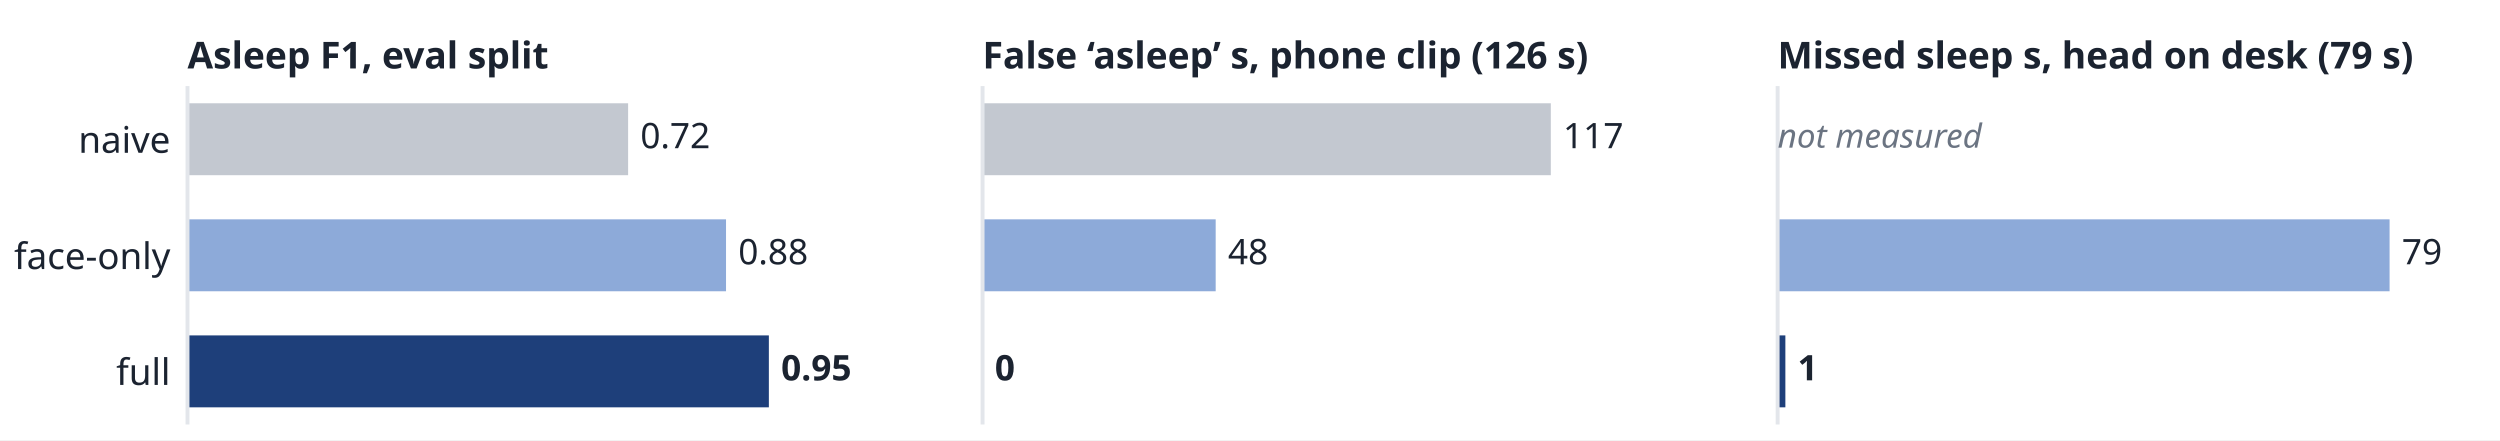
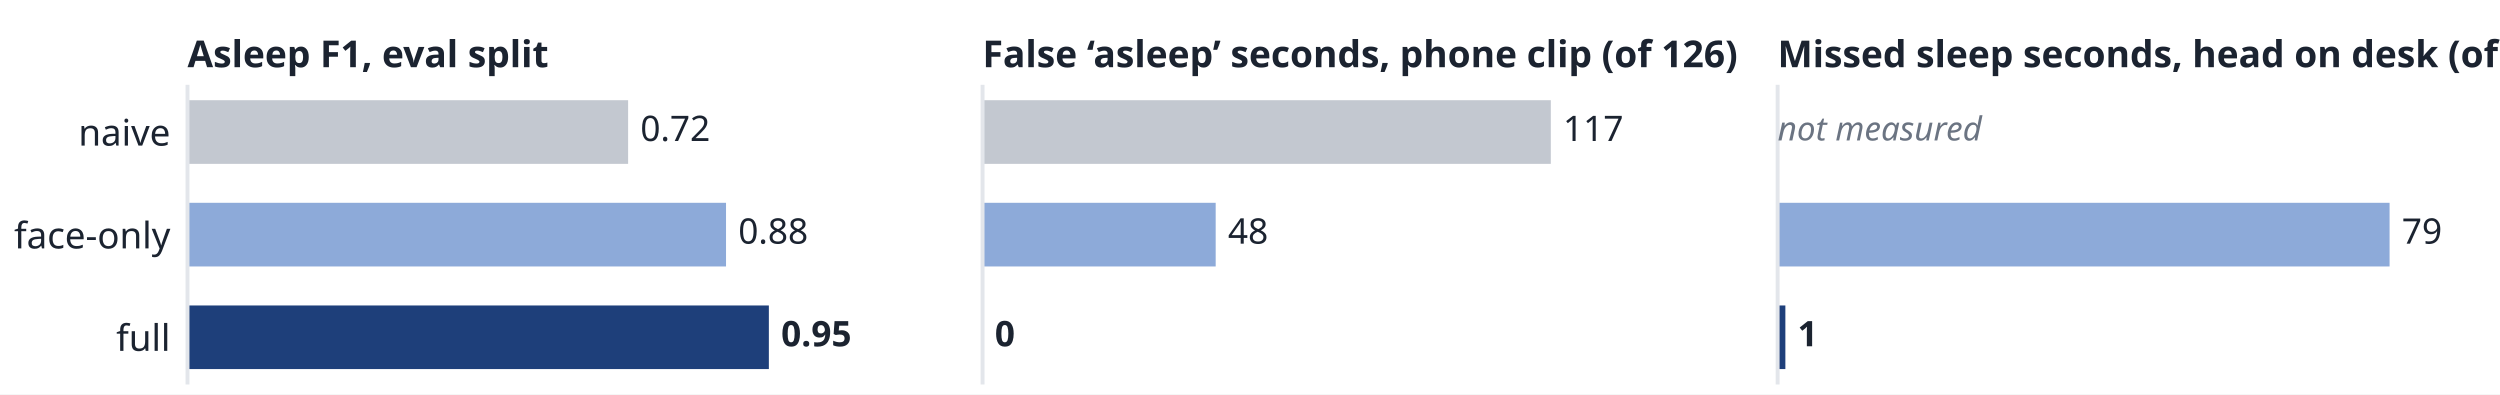
- <svg xmlns="http://www.w3.org/2000/svg" width="511.2pt" height="90pt" viewBox="0 0 511.2 90" version="1.1">
+ <svg xmlns="http://www.w3.org/2000/svg" width="511.2pt" height="80.64pt" viewBox="0 0 511.2 80.64" version="1.1">
  <defs>
    <style type="text/css">*{stroke-linejoin: round; stroke-linecap: butt}</style>
  </defs>
  <g id="figure_1">
    <g id="patch_1">
-       <path d="M 0 90  L 511.2 90  L 511.2 0  L 0 0  z " style="fill: #ffffff" />
+       <path d="M 0 80.64  L 511.2 80.64  L 511.2 0  L 0 0  z " style="fill: #ffffff" />
    </g>
    <g id="axes_1">
      <g id="patch_2">
-         <path d="M 38.34 86.4  L 183.496 86.4  L 183.496 18  L 38.34 18  z " style="fill: #ffffff" />
+         <path d="M 38.34 78.221  L 183.496 78.221  L 183.496 17.741  L 38.34 17.741  z " style="fill: #ffffff" />
      </g>
      <g id="patch_3">
-         <path d="M 38.34 35.824  L 128.437 35.824  L 128.437 21.109  L 38.34 21.109  z " clip-path="url(#p88205fe7e6)" style="fill: #c3c8d0" />
+         <path d="M 38.34 33.501  L 128.437 33.501  L 128.437 20.49  L 38.34 20.49  z " clip-path="url(#p7122ea9b65)" style="fill: #c3c8d0" />
      </g>
      <g id="patch_4">
-         <path d="M 38.34 59.557  L 148.458 59.557  L 148.458 44.843  L 38.34 44.843  z " clip-path="url(#p88205fe7e6)" style="fill: #8daad9" />
+         <path d="M 38.34 54.486  L 148.458 54.486  L 148.458 41.475  L 38.34 41.475  z " clip-path="url(#p7122ea9b65)" style="fill: #8daad9" />
      </g>
      <g id="patch_5">
-         <path d="M 38.34 83.291  L 157.217 83.291  L 157.217 68.576  L 38.34 68.576  z " clip-path="url(#p88205fe7e6)" style="fill: #1e3f7a" />
+         <path d="M 38.34 75.472  L 157.217 75.472  L 157.217 62.461  L 38.34 62.461  z " clip-path="url(#p7122ea9b65)" style="fill: #1e3f7a" />
      </g>
      <g id="matplotlib.axis_1" />
      <g id="matplotlib.axis_2">
        <g id="ytick_1">
          <g id="line2d_1" />
          <g id="text_1">
-             <text style="fill: #1b2330; font: 7.5px 'Segoe UI'; text-anchor: end" x="34.84" y="78.71" transform="rotate(-0 34.84 78.70969)">full</text>
+             <text style="fill: #1b2330; font: 7.5px 'Segoe UI'; text-anchor: end" x="34.84" y="71.742" transform="rotate(-0 34.84 71.7424)">full</text>
          </g>
        </g>
        <g id="ytick_2">
          <g id="line2d_2" />
          <g id="text_2">
-             <text style="fill: #1b2330; font: 7.5px 'Segoe UI'; text-anchor: end" x="34.84" y="55.016" transform="rotate(-0 34.84 55.01602)">face-only</text>
+             <text style="fill: #1b2330; font: 7.5px 'Segoe UI'; text-anchor: end" x="34.84" y="50.797" transform="rotate(-0 34.84 50.79682)">face-only</text>
          </g>
        </g>
        <g id="ytick_3">
          <g id="line2d_3" />
          <g id="text_3">
-             <text style="fill: #1b2330; font: 7.5px 'Segoe UI'; text-anchor: end" x="34.84" y="31.243" transform="rotate(-0 34.84 31.24265)">naive</text>
+             <text style="fill: #1b2330; font: 7.5px 'Segoe UI'; text-anchor: end" x="34.84" y="29.772" transform="rotate(-0 34.84 29.77154)">naive</text>
          </g>
        </g>
      </g>
      <g id="patch_6">
-         <path d="M 38.34 86.4  L 38.34 18  " style="fill: none; stroke: #e3e6eb; stroke-width: 0.8; stroke-linejoin: miter; stroke-linecap: square" />
+         <path d="M 38.34 78.221  L 38.34 17.741  " style="fill: none; stroke: #e3e6eb; stroke-width: 0.8; stroke-linejoin: miter; stroke-linecap: square" />
      </g>
      <g id="text_4">
-         <text style="fill: #1b2330; font: 7.2px 'Segoe UI'; text-anchor: start" x="130.939" y="30.304" transform="rotate(-0 130.9392 30.30361)">0.72</text>
+         <text style="fill: #1b2330; font: 7.2px 'Segoe UI'; text-anchor: start" x="130.939" y="28.832" transform="rotate(-0 130.9392 28.8325)">0.72</text>
      </g>
      <g id="text_5">
-         <text style="fill: #1b2330; font: 7.2px 'Segoe UI'; text-anchor: start" x="150.961" y="54.037" transform="rotate(-0 150.9607 54.03713)">0.88</text>
+         <text style="fill: #1b2330; font: 7.2px 'Segoe UI'; text-anchor: start" x="150.961" y="49.818" transform="rotate(-0 150.9607 49.81793)">0.88</text>
      </g>
      <g id="text_6">
-         <text style="fill: #1b2330; font: 700 7.2px 'Segoe UI'; text-anchor: start" x="159.72" y="77.771" transform="rotate(-0 159.7201 77.77064)">0.95</text>
+         <text style="fill: #1b2330; font: 700 7.2px 'Segoe UI'; text-anchor: start" x="159.72" y="70.803" transform="rotate(-0 159.7201 70.80335)">0.95</text>
      </g>
      <g id="text_7">
-         <text style="fill: #1b2330; font: 600 7.6px 'Segoe UI'; text-anchor: start" x="38.34" y="14" transform="rotate(-0 38.34 14)">Asleep F1, eval split</text>
+         <text style="fill: #1b2330; font: 600 7.6px 'Segoe UI'; text-anchor: start" x="38.34" y="13.741" transform="rotate(-0 38.34 13.7408)">Asleep F1, eval split</text>
      </g>
    </g>
    <g id="axes_2">
      <g id="patch_7">
-         <path d="M 200.914 86.4  L 346.07 86.4  L 346.07 18  L 200.914 18  z " style="fill: #ffffff" />
+         <path d="M 200.914 78.221  L 346.07 78.221  L 346.07 17.741  L 200.914 17.741  z " style="fill: #ffffff" />
      </g>
      <g id="patch_8">
-         <path d="M 200.914 35.824  L 317.11 35.824  L 317.11 21.109  L 200.914 21.109  z " clip-path="url(#pbd71caa05d)" style="fill: #c3c8d0" />
+         <path d="M 200.914 33.501  L 317.11 33.501  L 317.11 20.49  L 200.914 20.49  z " clip-path="url(#p76f74fc264)" style="fill: #c3c8d0" />
      </g>
      <g id="patch_9">
-         <path d="M 200.914 59.557  L 248.584 59.557  L 248.584 44.843  L 200.914 44.843  z " clip-path="url(#pbd71caa05d)" style="fill: #8daad9" />
+         <path d="M 200.914 54.486  L 248.584 54.486  L 248.584 41.475  L 200.914 41.475  z " clip-path="url(#p76f74fc264)" style="fill: #8daad9" />
      </g>
      <g id="patch_10">
-         <path d="M 200.914 83.291  L 200.914 83.291  L 200.914 68.576  L 200.914 68.576  z " clip-path="url(#pbd71caa05d)" style="fill: #1e3f7a" />
+         <path d="M 200.914 75.472  L 200.914 75.472  L 200.914 62.461  L 200.914 62.461  z " clip-path="url(#p76f74fc264)" style="fill: #1e3f7a" />
      </g>
      <g id="matplotlib.axis_3" />
      <g id="matplotlib.axis_4">
        <g id="ytick_4">
          <g id="line2d_4" />
        </g>
        <g id="ytick_5">
          <g id="line2d_5" />
        </g>
        <g id="ytick_6">
          <g id="line2d_6" />
        </g>
      </g>
      <g id="patch_11">
-         <path d="M 200.914 86.4  L 200.914 18  " style="fill: none; stroke: #e3e6eb; stroke-width: 0.8; stroke-linejoin: miter; stroke-linecap: square" />
+         <path d="M 200.914 78.221  L 200.914 17.741  " style="fill: none; stroke: #e3e6eb; stroke-width: 0.8; stroke-linejoin: miter; stroke-linecap: square" />
      </g>
      <g id="text_8">
-         <text style="fill: #1b2330; font: 7.2px 'Segoe UI'; text-anchor: start" x="319.613" y="30.304" transform="rotate(-0 319.6129 30.30361)">117</text>
+         <text style="fill: #1b2330; font: 7.2px 'Segoe UI'; text-anchor: start" x="319.613" y="28.832" transform="rotate(-0 319.6129 28.8325)">117</text>
      </g>
      <g id="text_9">
-         <text style="fill: #1b2330; font: 7.2px 'Segoe UI'; text-anchor: start" x="251.087" y="54.037" transform="rotate(-0 251.087 54.03713)">48</text>
+         <text style="fill: #1b2330; font: 7.2px 'Segoe UI'; text-anchor: start" x="251.087" y="49.818" transform="rotate(-0 251.087 49.81793)">48</text>
      </g>
      <g id="text_10">
-         <text style="fill: #1b2330; font: 700 7.2px 'Segoe UI'; text-anchor: start" x="203.417" y="77.771" transform="rotate(-0 203.4169 77.77064)">0</text>
+         <text style="fill: #1b2330; font: 700 7.2px 'Segoe UI'; text-anchor: start" x="203.417" y="70.803" transform="rotate(-0 203.4169 70.80335)">0</text>
      </g>
      <g id="text_11">
-         <text style="fill: #1b2330; font: 600 7.6px 'Segoe UI'; text-anchor: start" x="200.914" y="14" transform="rotate(-0 200.9142 14)">False ‘asleep’ s, phone clip (126 s)</text>
+         <text style="fill: #1b2330; font: 600 7.6px 'Segoe UI'; text-anchor: start" x="200.914" y="13.741" transform="rotate(-0 200.9142 13.7408)">False ‘asleep’ seconds, phone clip (of 126)</text>
      </g>
    </g>
    <g id="axes_3">
      <g id="patch_12">
-         <path d="M 363.488 86.4  L 508.644 86.4  L 508.644 18  L 363.488 18  z " style="fill: #ffffff" />
+         <path d="M 363.488 78.221  L 508.644 78.221  L 508.644 17.741  L 363.488 17.741  z " style="fill: #ffffff" />
      </g>
      <g id="patch_13">
-         <path d="M 363.488 59.557  L 488.623 59.557  L 488.623 44.843  L 363.488 44.843  z " clip-path="url(#p3c693c2684)" style="fill: #8daad9" />
+         <path d="M 363.488 54.486  L 488.623 54.486  L 488.623 41.475  L 363.488 41.475  z " clip-path="url(#p1515f6b2d4)" style="fill: #8daad9" />
      </g>
      <g id="patch_14">
-         <path d="M 363.488 83.291  L 365.072 83.291  L 365.072 68.576  L 363.488 68.576  z " clip-path="url(#p3c693c2684)" style="fill: #1e3f7a" />
+         <path d="M 363.488 75.472  L 365.072 75.472  L 365.072 62.461  L 363.488 62.461  z " clip-path="url(#p1515f6b2d4)" style="fill: #1e3f7a" />
      </g>
      <g id="matplotlib.axis_5" />
      <g id="matplotlib.axis_6">
        <g id="ytick_7">
          <g id="line2d_7" />
        </g>
        <g id="ytick_8">
          <g id="line2d_8" />
        </g>
        <g id="ytick_9">
          <g id="line2d_9" />
        </g>
      </g>
      <g id="patch_15">
-         <path d="M 363.488 86.4  L 363.488 18  " style="fill: none; stroke: #e3e6eb; stroke-width: 0.8; stroke-linejoin: miter; stroke-linecap: square" />
+         <path d="M 363.488 78.221  L 363.488 17.741  " style="fill: none; stroke: #e3e6eb; stroke-width: 0.8; stroke-linejoin: miter; stroke-linecap: square" />
      </g>
      <g id="text_12">
-         <text style="fill: #6b7482; font: italic 6.8px 'Segoe UI'; text-anchor: start" x="363.488" y="30.197" transform="rotate(-0 363.4884 30.19676)">not measured</text>
+         <text style="fill: #6b7482; font: italic 6.8px 'Segoe UI'; text-anchor: start" x="363.488" y="28.726" transform="rotate(-0 363.4884 28.72565)">not measured</text>
      </g>
      <g id="text_13">
-         <text style="fill: #1b2330; font: 7.2px 'Segoe UI'; text-anchor: start" x="491.125" y="54.037" transform="rotate(-0 491.1252 54.03713)">79</text>
+         <text style="fill: #1b2330; font: 7.2px 'Segoe UI'; text-anchor: start" x="491.125" y="49.818" transform="rotate(-0 491.1252 49.81793)">79</text>
      </g>
      <g id="text_14">
-         <text style="fill: #1b2330; font: 700 7.2px 'Segoe UI'; text-anchor: start" x="367.575" y="77.771" transform="rotate(-0 367.5751 77.77064)">1</text>
+         <text style="fill: #1b2330; font: 700 7.2px 'Segoe UI'; text-anchor: start" x="367.575" y="70.803" transform="rotate(-0 367.5751 70.80335)">1</text>
      </g>
      <g id="text_15">
-         <text style="fill: #1b2330; font: 600 7.6px 'Segoe UI'; text-anchor: start" x="363.488" y="14" transform="rotate(-0 363.4884 14)">Missed sleep s, head on desk (79 s)</text>
+         <text style="fill: #1b2330; font: 600 7.6px 'Segoe UI'; text-anchor: start" x="363.488" y="13.741" transform="rotate(-0 363.4884 13.7408)">Missed sleep seconds, head on desk (of 79)</text>
      </g>
    </g>
  </g>
  <defs>
-     <clipPath id="p88205fe7e6">
-       <rect x="38.34" y="18" width="145.156" height="68.4" />
+     <clipPath id="p7122ea9b65">
+       <rect x="38.34" y="17.741" width="145.156" height="60.48" />
    </clipPath>
-     <clipPath id="pbd71caa05d">
-       <rect x="200.914" y="18" width="145.156" height="68.4" />
+     <clipPath id="p76f74fc264">
+       <rect x="200.914" y="17.741" width="145.156" height="60.48" />
    </clipPath>
-     <clipPath id="p3c693c2684">
-       <rect x="363.488" y="18" width="145.156" height="68.4" />
+     <clipPath id="p1515f6b2d4">
+       <rect x="363.488" y="17.741" width="145.156" height="60.48" />
    </clipPath>
  </defs>
</svg>
